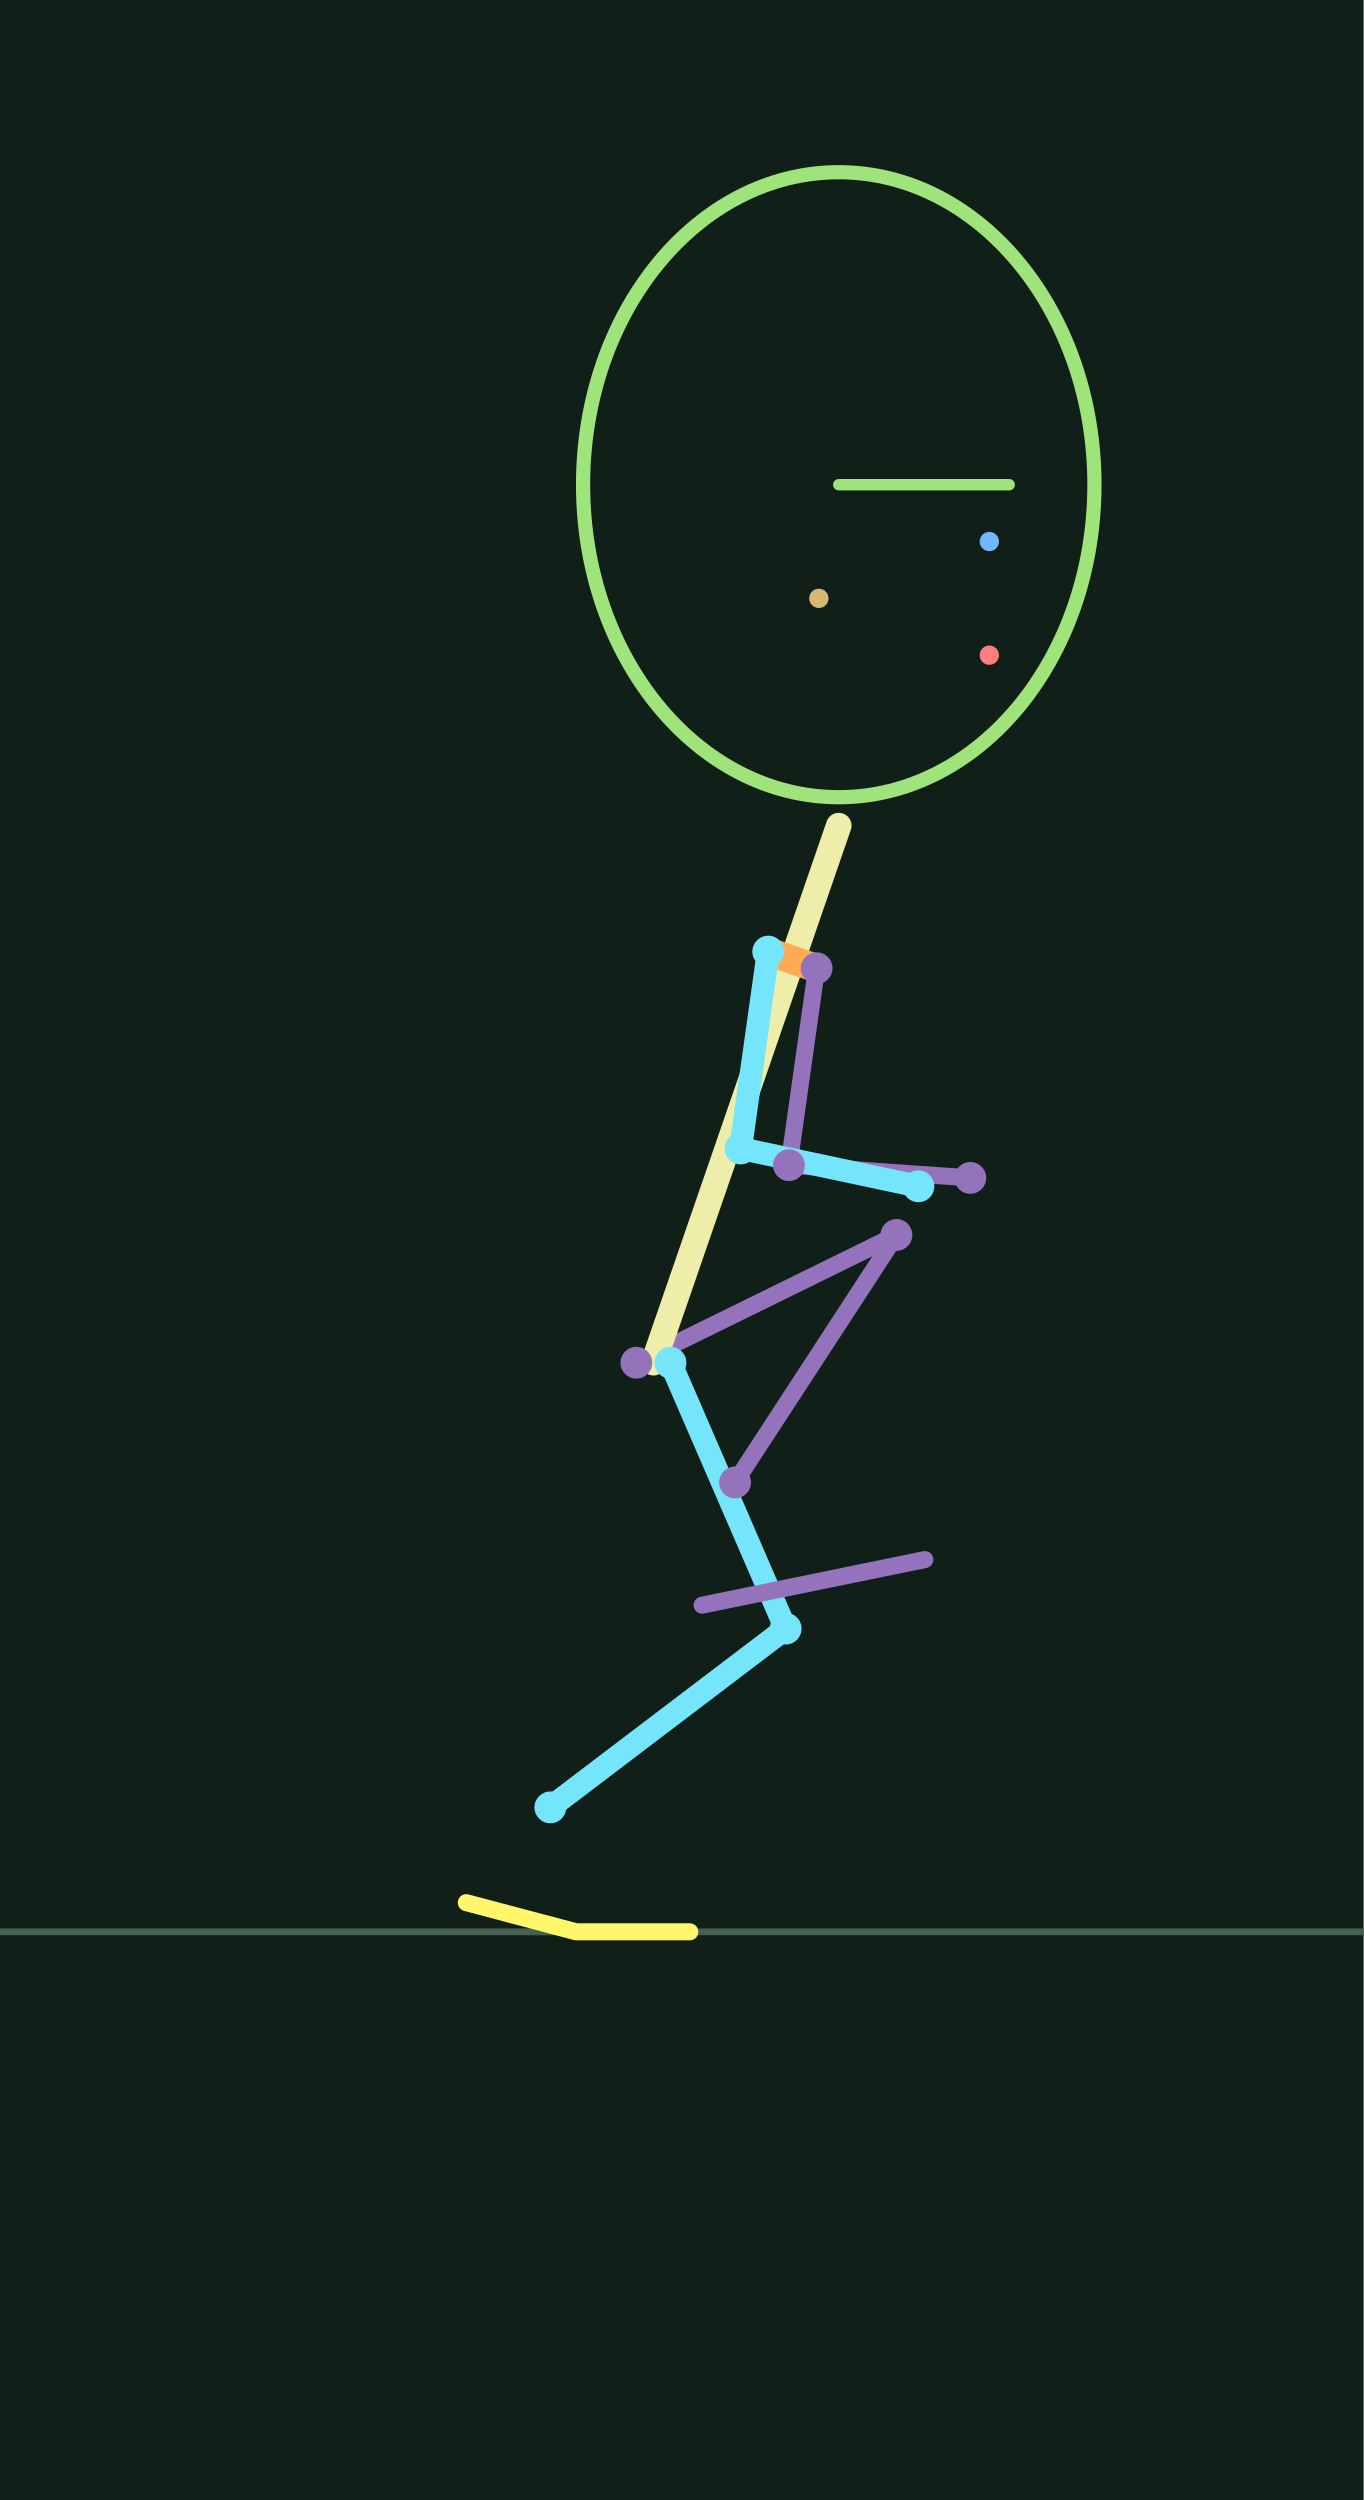
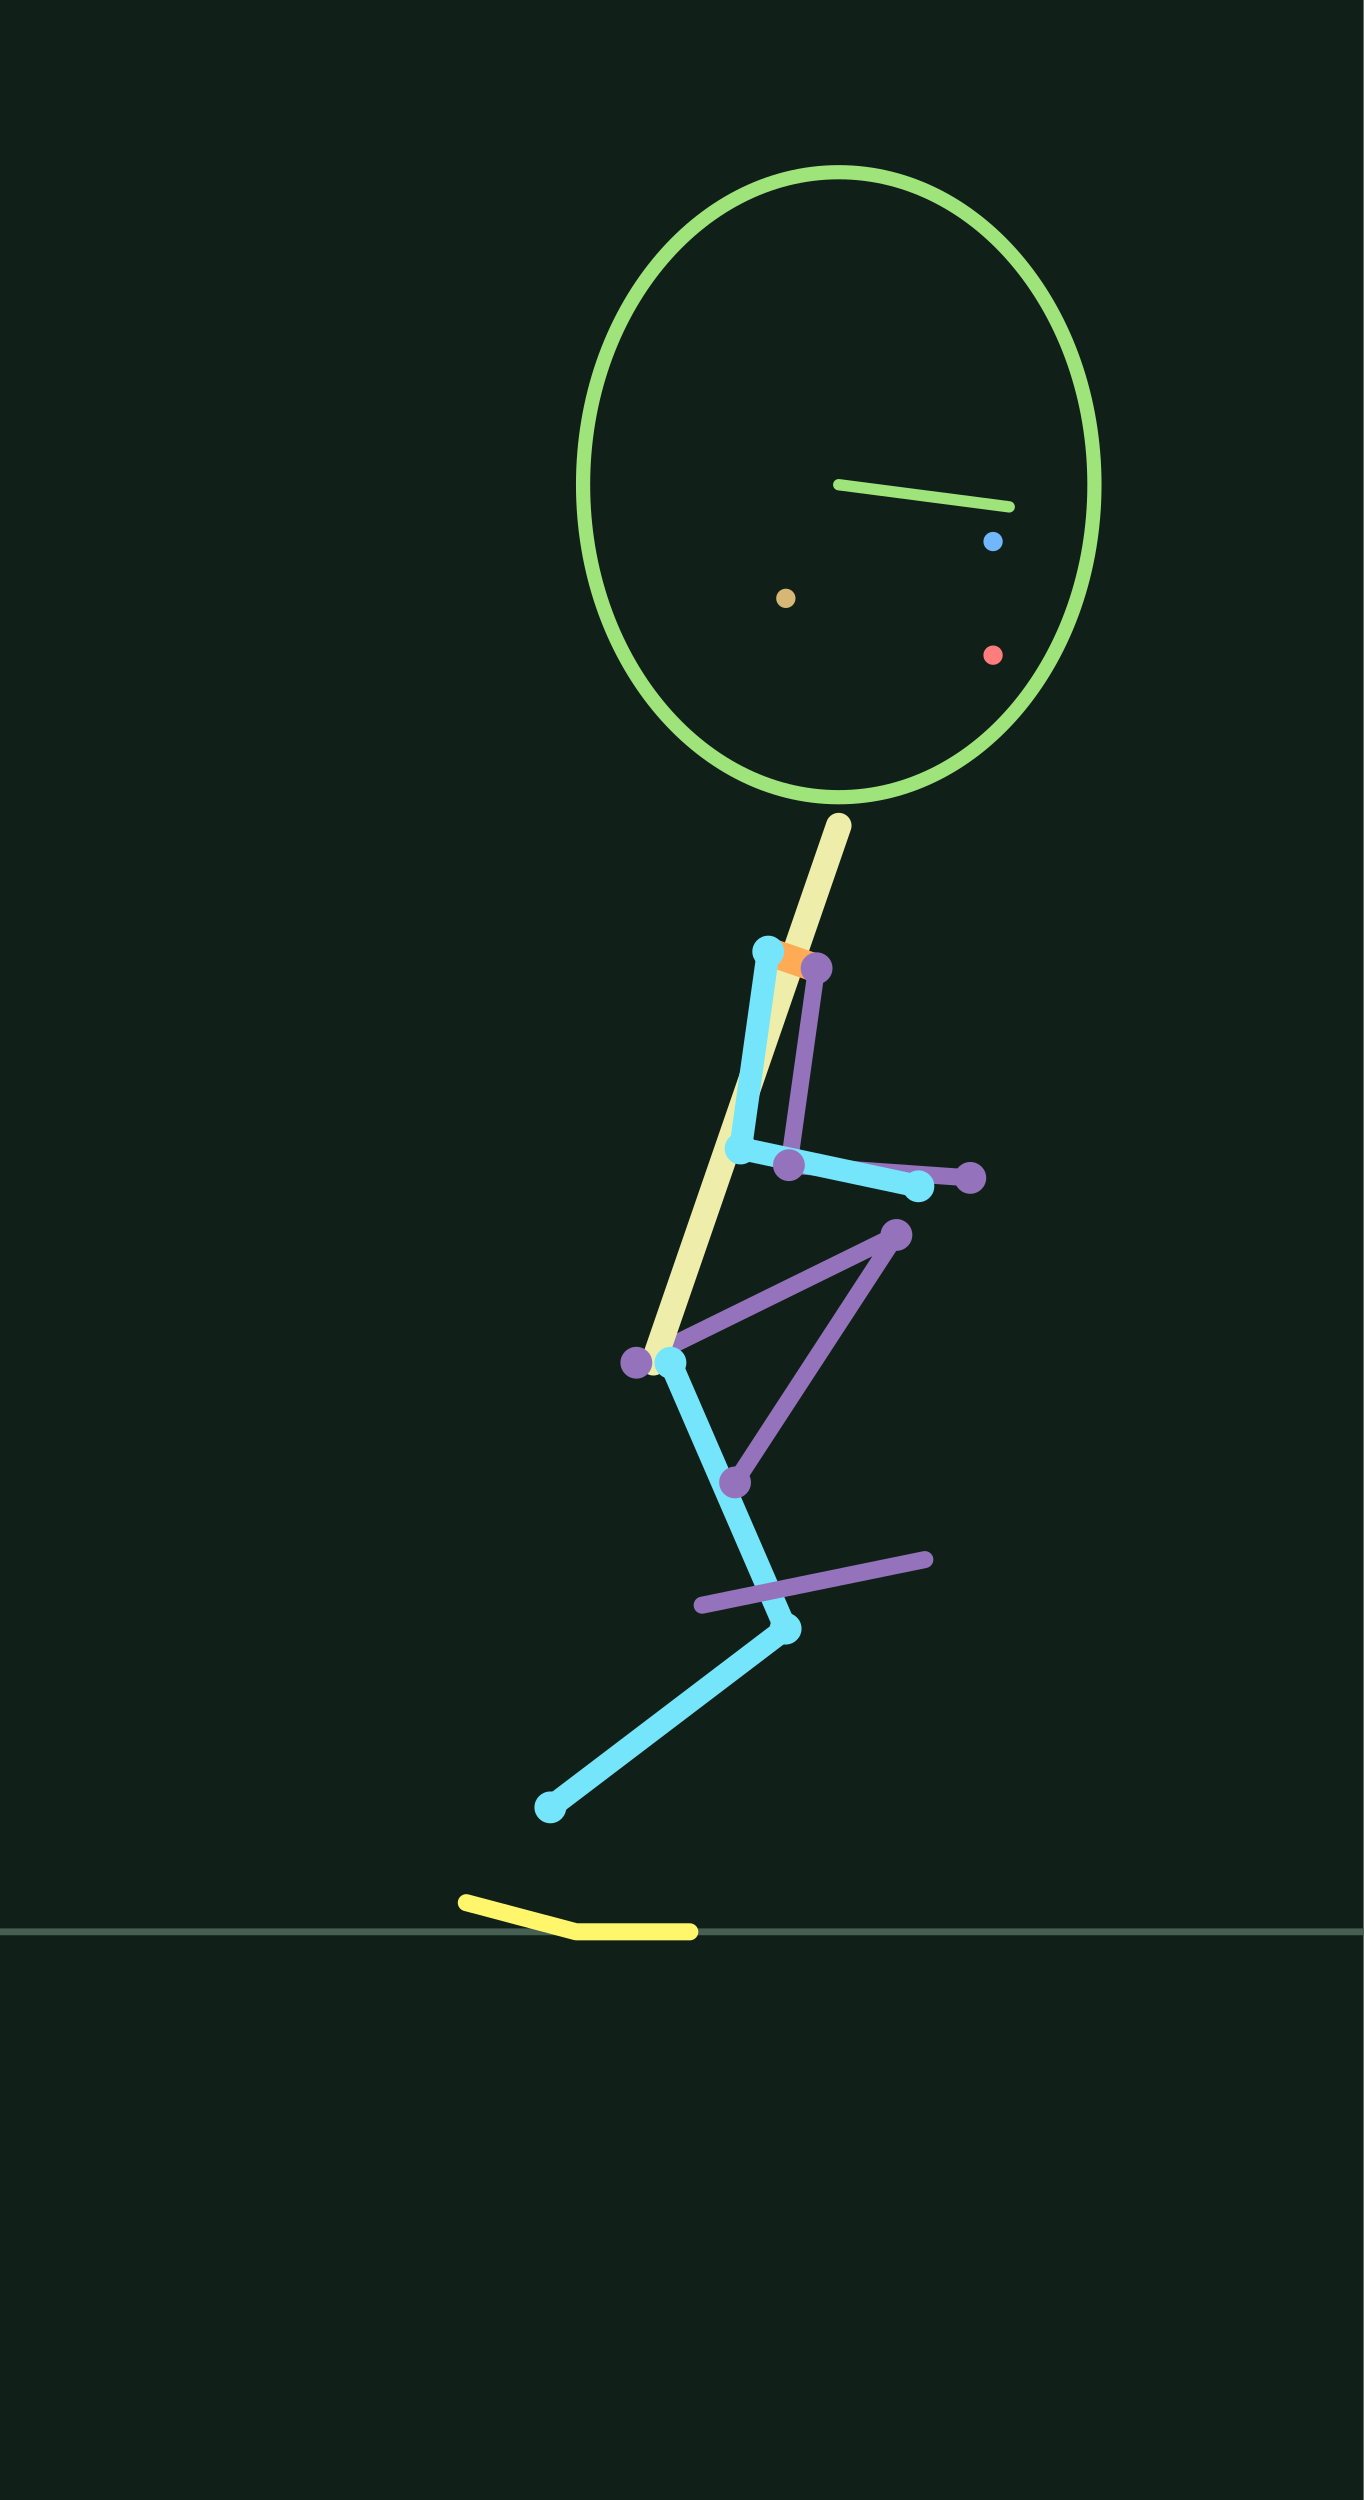
<svg xmlns="http://www.w3.org/2000/svg" width="240" height="440" viewBox="0 0 24 44">
  <rect width="100%" height="100%" fill="#102018" />
  <path d="M0 34H24" stroke="#465f50" stroke-width=".12" />
  <polyline points="11.200,23.984 15.777,21.735 12.937,26.091" fill="none" stroke="#9573bc" stroke-width="0.3" stroke-linecap="round" stroke-linejoin="round" />
  <polyline points="14.372,17.041 13.885,20.507 17.077,20.731" fill="none" stroke="#9573bc" stroke-width="0.3" stroke-linecap="round" stroke-linejoin="round" />
  <polyline points="11.500,23.984 14.762,14.531" fill="none" stroke="#eeeeaa" stroke-width="0.45" stroke-linecap="round" stroke-linejoin="round" />
  <polyline points="13.521,16.748 14.372,17.041" fill="none" stroke="#ffaa55" stroke-width="0.5" stroke-linecap="round" stroke-linejoin="round" />
  <polyline points="11.800,23.984 13.827,28.664 9.686,31.810" fill="none" stroke="#74e5fa" stroke-width="0.4" stroke-linecap="round" stroke-linejoin="round" />
  <polyline points="13.521,16.748 13.034,20.214 16.164,20.879" fill="none" stroke="#74e5fa" stroke-width="0.4" stroke-linecap="round" stroke-linejoin="round" />
  <polyline points="8.207,33.487 10.140,34.000 12.140,34.000" fill="none" stroke="#fff66b" stroke-width="0.3" stroke-linecap="round" stroke-linejoin="round" />
  <polyline points="12.358,28.251 14.318,27.850 16.277,27.449" fill="none" stroke="#9573bc" stroke-width="0.3" stroke-linecap="round" stroke-linejoin="round" />
  <circle cx="11.800" cy="23.984" r=".28" fill="#74e5fa" />
  <circle cx="13.827" cy="28.664" r=".28" fill="#74e5fa" />
  <circle cx="9.686" cy="31.810" r=".28" fill="#74e5fa" />
  <circle cx="13.521" cy="16.748" r=".28" fill="#74e5fa" />
  <circle cx="13.034" cy="20.214" r=".28" fill="#74e5fa" />
  <circle cx="16.164" cy="20.879" r=".28" fill="#74e5fa" />
  <circle cx="11.200" cy="23.984" r=".28" fill="#9573bc" />
  <circle cx="15.777" cy="21.735" r=".28" fill="#9573bc" />
  <circle cx="12.937" cy="26.091" r=".28" fill="#9573bc" />
  <circle cx="14.372" cy="17.041" r=".28" fill="#9573bc" />
  <circle cx="13.885" cy="20.507" r=".28" fill="#9573bc" />
  <circle cx="17.077" cy="20.731" r=".28" fill="#9573bc" />
  <ellipse cx="14.762" cy="8.531" rx="4.5" ry="5.5" fill="none" stroke="#9ee47a" stroke-width=".25" />
-   <circle cx="17.412" cy="9.531" r=".17" fill="#71b7ff" />
-   <circle cx="17.412" cy="11.531" r=".17" fill="#ff7d7d" />
-   <circle cx="14.412" cy="10.531" r=".17" fill="#d7b775" />
-   <polyline points="14.762,8.531 17.762,8.531" fill="none" stroke="#9ee47a" stroke-width="0.2" stroke-linecap="round" stroke-linejoin="round" />
+   <circle cx="17.478" cy="9.531" r=".17" fill="#71b7ff" />
+   <circle cx="17.478" cy="11.531" r=".17" fill="#ff7d7d" />
+   <circle cx="13.831" cy="10.531" r=".17" fill="#d7b775" />
+   <polyline points="14.762,8.531 17.762,8.921" fill="none" stroke="#9ee47a" stroke-width="0.2" stroke-linecap="round" stroke-linejoin="round" />
</svg>
